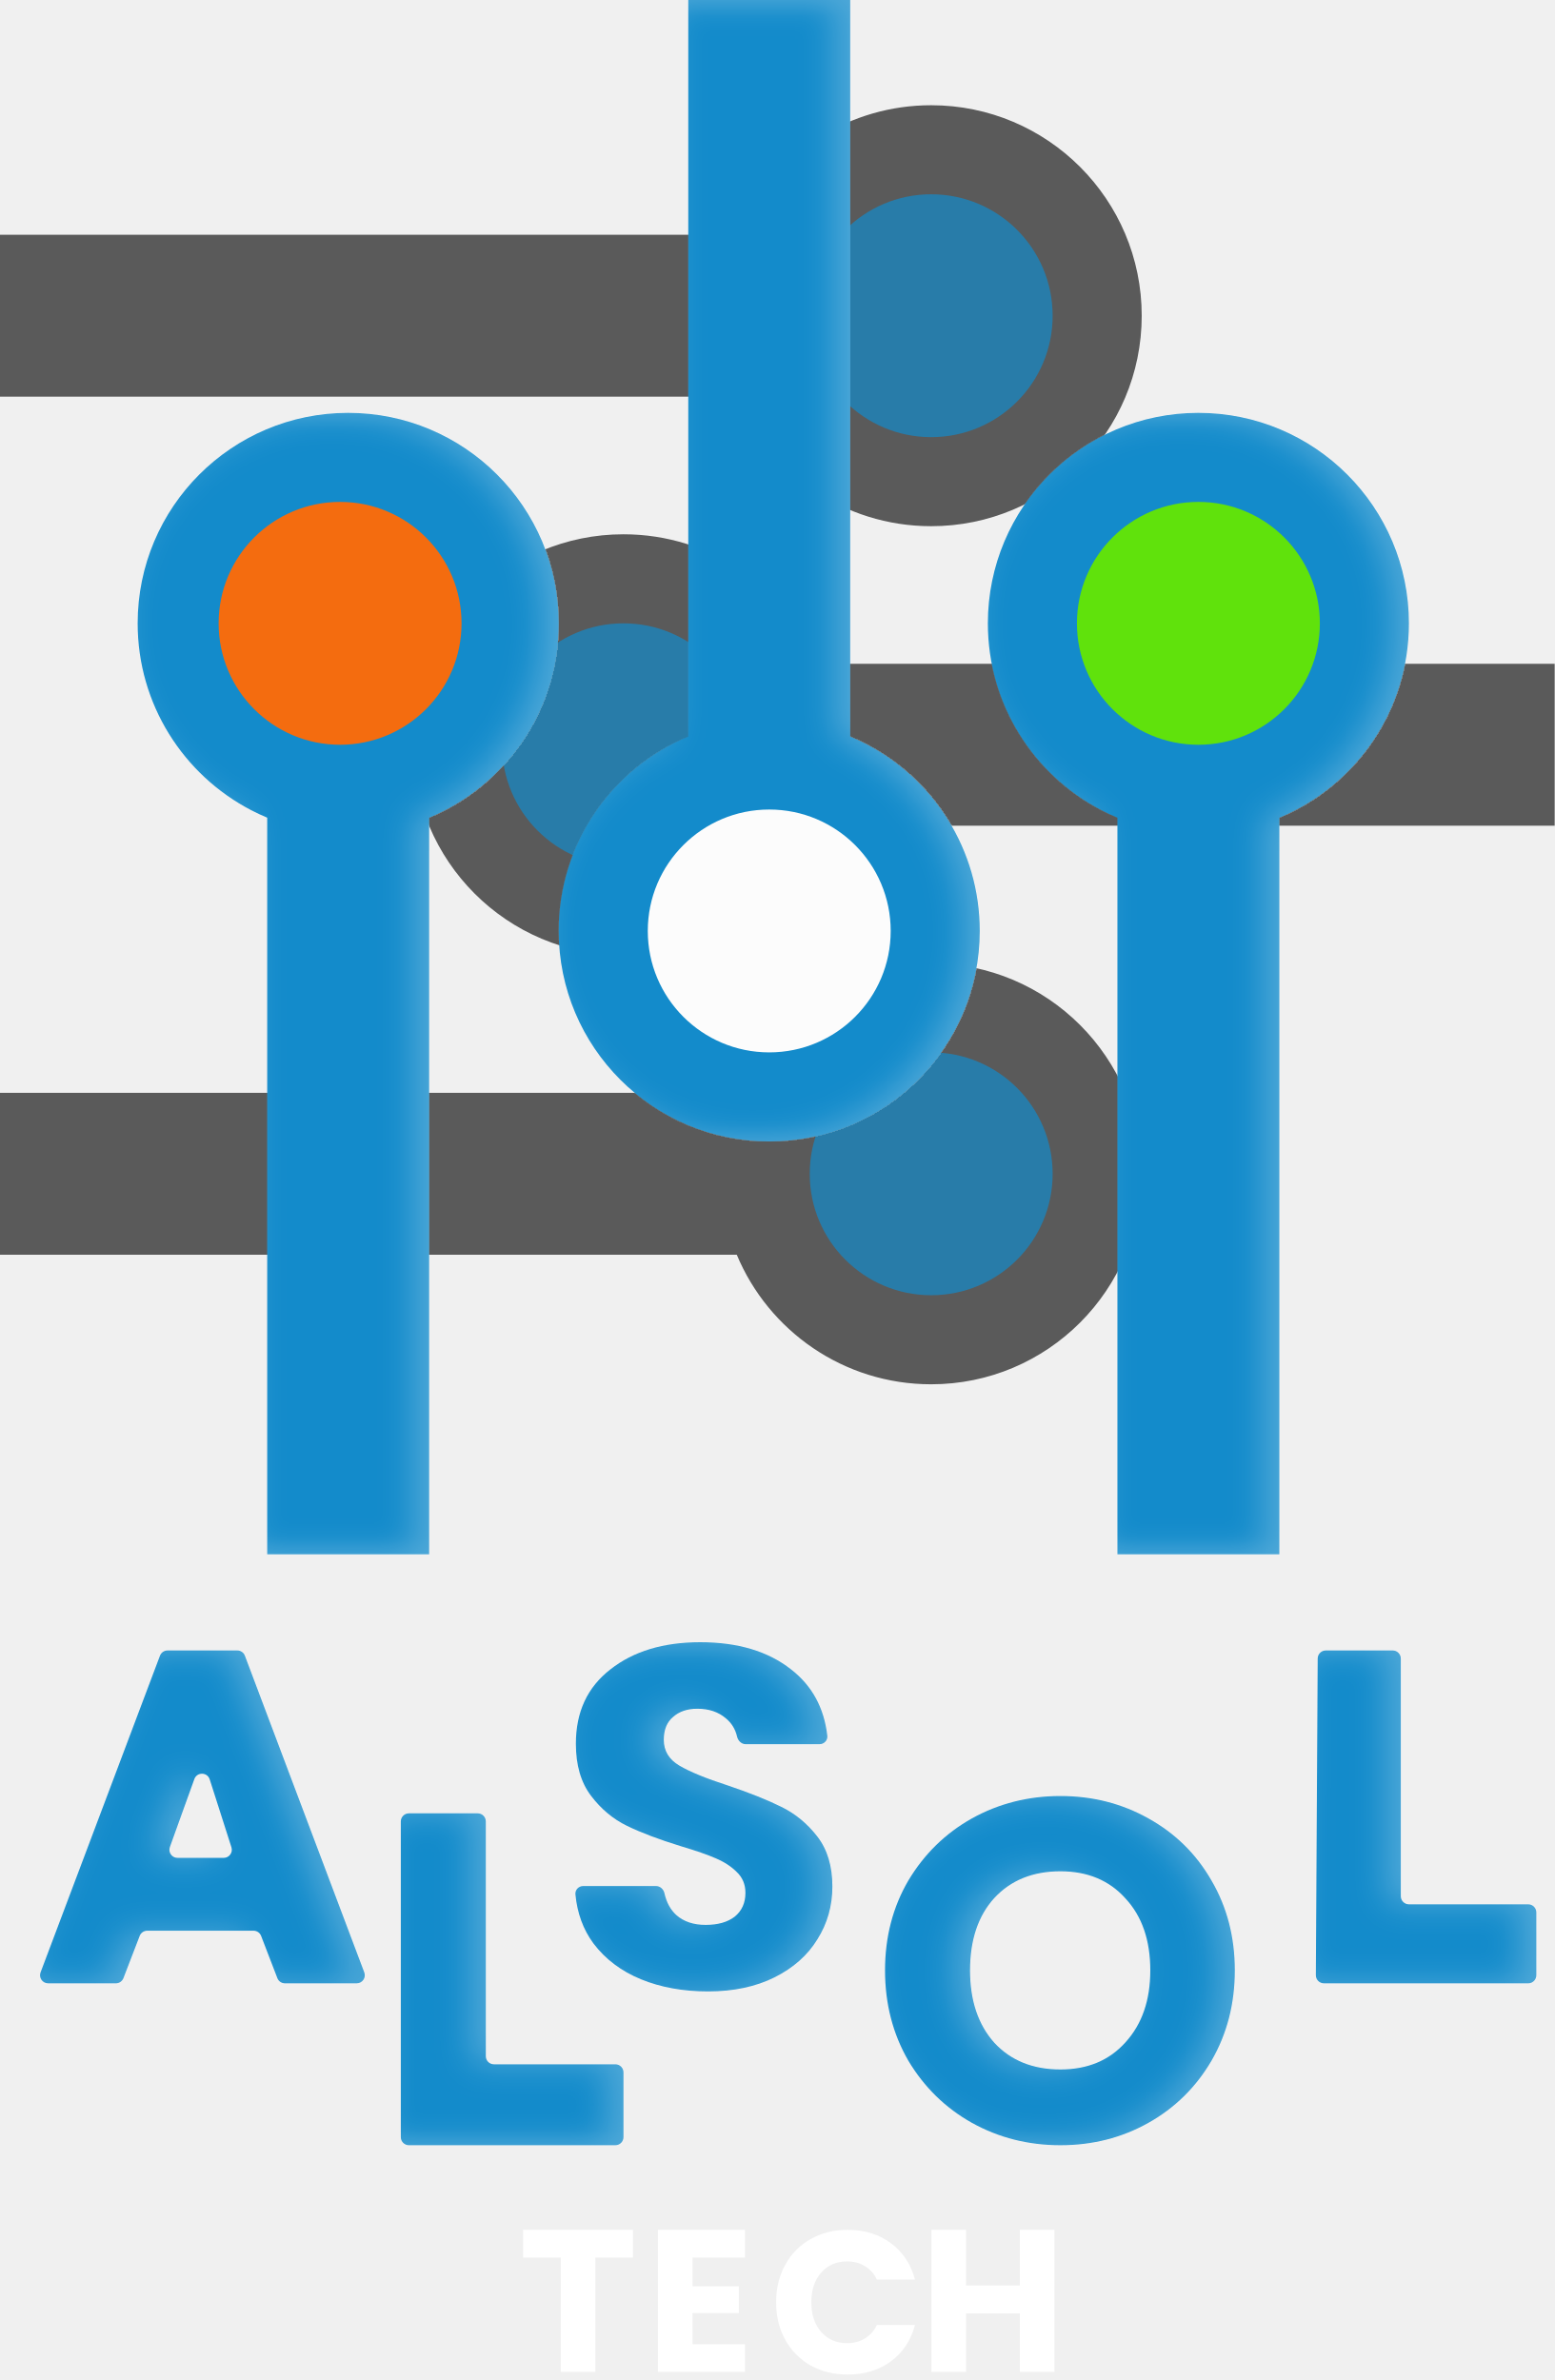
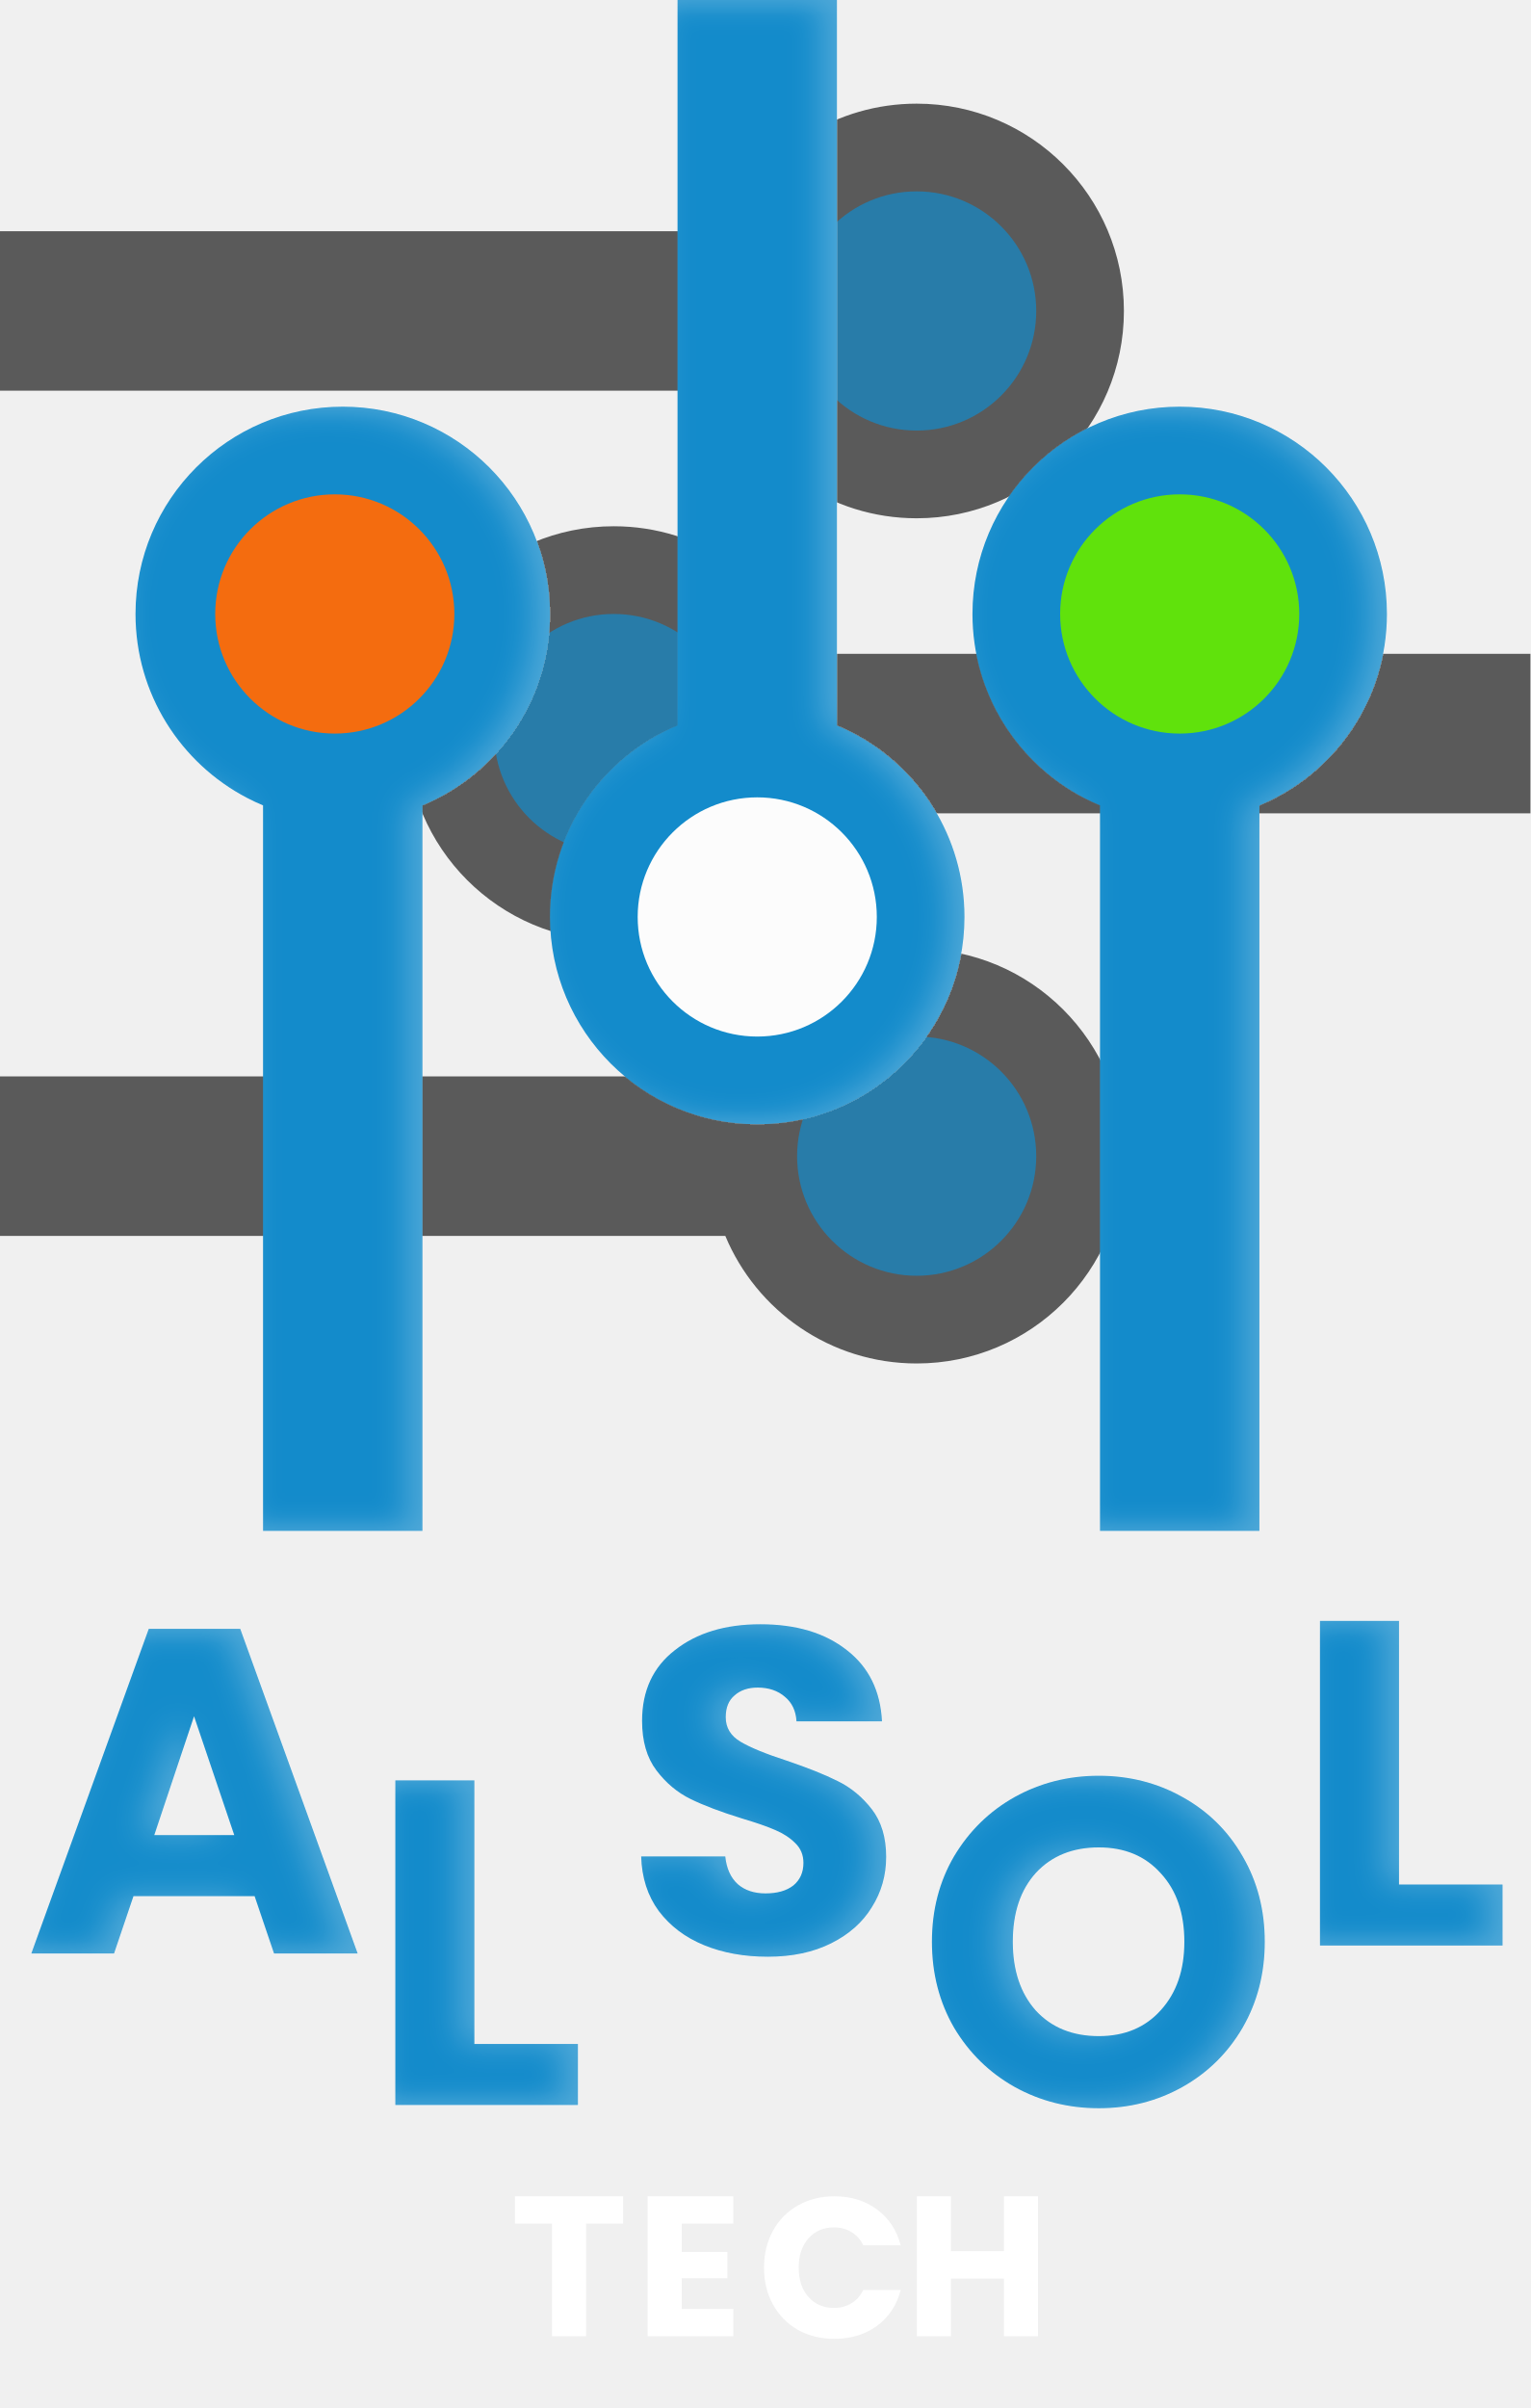
- <svg xmlns="http://www.w3.org/2000/svg" id="png" viewBox="0 0 192 294" fill="none">
+ <svg xmlns="http://www.w3.org/2000/svg" width="192" height="302" viewBox="0 0 192 302" fill="none">
  <g id="logo-light">
-     <g id="Group 4">
+     <g id="sub">
      <g id="opachity25">
        <path id="Ellipse 7" d="M115 13C129.359 13 141 24.641 141 39C141 53.359 129.359 65 115 65C104.184 65 94.911 58.396 90.993 49L8.74228e-08 49L-7.86805e-07 29L90.993 29C91.277 28.318 91.59 27.651 91.929 27C96.265 18.68 104.969 13 115 13Z" fill="#1A1A1A" fill-opacity="0.7" />
        <circle id="Ellipse 3" cx="115" cy="39" r="15" transform="rotate(90 115 39)" fill="#138BCB" fill-opacity="0.7" />
      </g>
      <g id="opachity25_2">
        <path id="Ellipse 6" d="M115 119C129.359 119 141 130.641 141 145C141 159.359 129.359 171 115 171C104.184 171 94.911 164.396 90.993 155L8.74228e-08 155L-7.86805e-07 135L90.993 135C91.277 134.318 91.59 133.651 91.929 133C96.265 124.68 104.969 119 115 119Z" fill="#1A1A1A" fill-opacity="0.7" />
        <circle id="Ellipse 1" cx="115" cy="145" r="15" transform="rotate(90 115 145)" fill="#138BCB" fill-opacity="0.7" />
      </g>
      <g id="opachity25_3">
        <path id="Ellipse 5" d="M77 118C62.641 118 51 106.359 51 92C51 77.641 62.641 66 77 66C87.816 66 97.089 72.604 101.007 82L192 82V102L101.007 102C100.723 102.682 100.41 103.349 100.071 104C95.735 112.32 87.031 118 77 118Z" fill="#1A1A1A" fill-opacity="0.7" />
        <circle id="Ellipse 2" cx="77" cy="92" r="15" transform="rotate(90 76.9999 92)" fill="#138BCB" fill-opacity="0.7" />
      </g>
    </g>
-     <g id="Group 5">
+     <g id="main">
      <g id="left">
        <g id="bar-left" filter="url(#filter0_i)">
          <path d="M17 77C17 62.641 28.641 51 43 51C57.359 51 69 62.641 69 77C69 87.816 62.396 97.089 53 101.007L53 192L33 192L33 101.007C32.318 100.723 31.651 100.41 31 100.071C22.68 95.735 17 87.031 17 77Z" fill="#138BCB" />
        </g>
        <circle id="orange" cx="42" cy="77" r="15" fill="#F46C0F" />
      </g>
      <g id="center">
        <g id="bar-center" filter="url(#filter1_i)">
          <path d="M121 115C121 129.359 109.359 141 95 141C80.641 141 69 129.359 69 115C69 104.184 75.604 94.911 85 90.993L85 8.74228e-08L105 -7.86805e-07L105 90.993C105.682 91.277 106.349 91.59 107 91.929C115.32 96.265 121 104.969 121 115Z" fill="#138BCB" />
        </g>
        <circle id="white" cx="95" cy="115" r="15" fill="#FCFCFC" />
      </g>
      <g id="right">
        <g id="bar-right" filter="url(#filter2_i)">
          <path d="M122 77C122 62.641 133.641 51 148 51C162.359 51 174 62.641 174 77C174 87.816 167.396 97.089 158 101.007L158 192L138 192L138 101.007C137.318 100.723 136.651 100.41 136 100.071C127.68 95.735 122 87.031 122 77Z" fill="#138BCB" />
        </g>
        <circle id="green" cx="148" cy="77" r="15" fill="#60E20C" />
      </g>
    </g>
-     <g id="ALSOL" filter="url(#filter3_i)">
-       <path d="M32.246 239.141C32.098 238.755 31.727 238.5 31.313 238.5H18.187C17.773 238.5 17.402 238.755 17.253 239.141L15.246 244.359C15.098 244.745 14.727 245 14.313 245H5.946C5.247 245 4.763 244.301 5.01 243.647L19.756 204.527C19.903 204.138 20.276 203.88 20.692 203.88H29.308C29.724 203.88 30.097 204.138 30.244 204.527L44.99 243.647C45.237 244.301 44.753 245 44.054 245H35.187C34.773 245 34.402 244.745 34.254 244.359L32.246 239.141ZM27.63 229.5C28.308 229.5 28.789 228.84 28.582 228.195L25.897 219.802C25.606 218.893 24.327 218.87 24.003 219.768L20.982 228.161C20.747 228.813 21.23 229.5 21.923 229.5H27.63Z" fill="#138BCB" />
-       <path d="M60 254C60 254.552 60.448 255 61 255H76C76.552 255 77 255.448 77 256V264C77 264.552 76.552 265 76 265H50.5C49.948 265 49.5 264.552 49.5 264V225C49.5 224.448 49.948 224 50.5 224H59C59.552 224 60 224.448 60 225V254Z" fill="#138BCB" />
-       <path d="M87.44 246C84.36 246 81.6 245.5 79.16 244.5C76.72 243.5 74.76 242.02 73.28 240.06C72.022 238.348 71.283 236.33 71.063 234.007C71.01 233.446 71.466 232.98 72.029 232.98H81.017C81.53 232.98 81.951 233.37 82.061 233.871C82.311 235.005 82.804 235.908 83.54 236.58C84.46 237.38 85.66 237.78 87.14 237.78C88.66 237.78 89.86 237.44 90.74 236.76C91.62 236.04 92.06 235.06 92.06 233.82C92.06 232.78 91.7 231.92 90.98 231.24C90.3 230.56 89.44 230 88.4 229.56C87.4 229.12 85.96 228.62 84.08 228.06C81.36 227.22 79.14 226.38 77.42 225.54C75.7 224.7 74.22 223.46 72.98 221.82C71.74 220.18 71.12 218.04 71.12 215.4C71.12 211.48 72.54 208.42 75.38 206.22C78.22 203.98 81.92 202.86 86.48 202.86C91.12 202.86 94.86 203.98 97.7 206.22C100.284 208.222 101.776 210.952 102.174 214.412C102.239 214.98 101.78 215.46 101.208 215.46H92.103C91.573 215.46 91.149 215.043 91.029 214.527C90.814 213.606 90.358 212.856 89.66 212.28C88.74 211.48 87.56 211.08 86.12 211.08C84.88 211.08 83.88 211.42 83.12 212.1C82.36 212.74 81.98 213.68 81.98 214.92C81.98 216.28 82.62 217.34 83.9 218.1C85.18 218.86 87.18 219.68 89.9 220.56C92.62 221.48 94.82 222.36 96.5 223.2C98.22 224.04 99.7 225.26 100.94 226.86C102.18 228.46 102.8 230.52 102.8 233.04C102.8 235.44 102.18 237.62 100.94 239.58C99.74 241.54 97.98 243.1 95.66 244.26C93.34 245.42 90.6 246 87.44 246Z" fill="#138BCB" />
-       <path d="M130.96 265C127 265 123.36 264.08 120.04 262.24C116.76 260.4 114.14 257.84 112.18 254.56C110.26 251.24 109.3 247.52 109.3 243.4C109.3 239.28 110.26 235.58 112.18 232.3C114.14 229.02 116.76 226.46 120.04 224.62C123.36 222.78 127 221.86 130.96 221.86C134.92 221.86 138.54 222.78 141.82 224.62C145.14 226.46 147.74 229.02 149.62 232.3C151.54 235.58 152.5 239.28 152.5 243.4C152.5 247.52 151.54 251.24 149.62 254.56C147.7 257.84 145.1 260.4 141.82 262.24C138.54 264.08 134.92 265 130.96 265ZM130.96 255.64C134.32 255.64 137 254.52 139 252.28C141.04 250.04 142.06 247.08 142.06 243.4C142.06 239.68 141.04 236.72 139 234.52C137 232.28 134.32 231.16 130.96 231.16C127.56 231.16 124.84 232.26 122.8 234.46C120.8 236.66 119.8 239.64 119.8 243.4C119.8 247.12 120.8 250.1 122.8 252.34C124.84 254.54 127.56 255.64 130.96 255.64Z" fill="#138BCB" />
-       <path d="M173 234.238C173 234.79 173.448 235.238 174 235.238H188.736C189.289 235.238 189.736 235.686 189.736 236.238V244C189.736 244.552 189.289 245 188.736 245H163.506C162.951 245 162.503 244.549 162.506 243.994L162.734 204.874C162.737 204.324 163.184 203.88 163.734 203.88H172C172.552 203.88 173 204.328 173 204.88V234.238Z" fill="#138BCB" />
-     </g>
    <g id="TECH">
      <path d="M78.175 275.45V278.875H73.525V293H69.25V278.875H64.6V275.45H78.175Z" fill="white" />
      <path d="M85.525 278.875V282.425H91.25V285.725H85.525V289.575H92V293H81.25V275.45H92V278.875H85.525Z" fill="white" />
      <path d="M95.85 284.4C95.85 282.667 96.225 281.125 96.975 279.775C97.725 278.408 98.767 277.35 100.1 276.6C101.45 275.833 102.975 275.45 104.675 275.45C106.758 275.45 108.542 276 110.025 277.1C111.508 278.2 112.5 279.7 113 281.6H108.3C107.95 280.867 107.45 280.308 106.8 279.925C106.167 279.542 105.442 279.35 104.625 279.35C103.308 279.35 102.242 279.808 101.425 280.725C100.608 281.642 100.2 282.867 100.2 284.4C100.2 285.933 100.608 287.158 101.425 288.075C102.242 288.992 103.308 289.45 104.625 289.45C105.442 289.45 106.167 289.258 106.8 288.875C107.45 288.492 107.95 287.933 108.3 287.2H113C112.5 289.1 111.508 290.6 110.025 291.7C108.542 292.783 106.758 293.325 104.675 293.325C102.975 293.325 101.45 292.95 100.1 292.2C98.767 291.433 97.725 290.375 96.975 289.025C96.225 287.675 95.85 286.133 95.85 284.4Z" fill="white" />
      <path d="M130.226 275.45V293H125.951V285.775H119.301V293H115.026V275.45H119.301V282.325H125.951V275.45H130.226Z" fill="white" />
+     </g>
+     <g id="text">
+       <g id="A" filter="url(#filter3_i)">
+         <path d="M31.942 237.808H16.746L14.31 245H3.928L18.66 204.284H30.144L44.876 245H34.378L31.942 237.808ZM29.39 230.152L24.344 215.246L19.356 230.152H29.39Z" fill="#148CCB" />
+       </g>
+       <g id="L" filter="url(#filter4_i)">
+         <path d="M175.514 236.344H188.506V244H165.596V203.284H175.514V236.344Z" fill="#138BCB" />
+       </g>
+       <g id="L_2" filter="url(#filter5_i)">
+         <path d="M59.514 256.344H72.506V264H49.596V223.284H59.514V256.344Z" fill="#138BCB" />
+       </g>
+       <g id="S" filter="url(#filter6_i)">
+         <path d="M96.328 245.406C93.351 245.406 90.683 244.923 88.324 243.956C85.965 242.989 84.071 241.559 82.64 239.664C81.248 237.769 80.513 235.488 80.436 232.82H90.992C91.147 234.328 91.669 235.488 92.558 236.3C93.447 237.073 94.607 237.46 96.038 237.46C97.507 237.46 98.667 237.131 99.518 236.474C100.369 235.778 100.794 234.831 100.794 233.632C100.794 232.627 100.446 231.795 99.75 231.138C99.093 230.481 98.261 229.939 97.256 229.514C96.289 229.089 94.897 228.605 93.08 228.064C90.451 227.252 88.305 226.44 86.642 225.628C84.979 224.816 83.549 223.617 82.35 222.032C81.151 220.447 80.552 218.378 80.552 215.826C80.552 212.037 81.925 209.079 84.67 206.952C87.415 204.787 90.992 203.704 95.4 203.704C99.885 203.704 103.501 204.787 106.246 206.952C108.991 209.079 110.461 212.056 110.654 215.884H99.924C99.847 214.569 99.363 213.545 98.474 212.81C97.585 212.037 96.444 211.65 95.052 211.65C93.853 211.65 92.887 211.979 92.152 212.636C91.417 213.255 91.05 214.163 91.05 215.362C91.05 216.677 91.669 217.701 92.906 218.436C94.143 219.171 96.077 219.963 98.706 220.814C101.335 221.703 103.462 222.554 105.086 223.366C106.749 224.178 108.179 225.357 109.378 226.904C110.577 228.451 111.176 230.442 111.176 232.878C111.176 235.198 110.577 237.305 109.378 239.2C108.218 241.095 106.517 242.603 104.274 243.724C102.031 244.845 99.383 245.406 96.328 245.406Z" fill="#138BCB" />
+       </g>
+       <g id="O" filter="url(#filter7_i)">
+         <path d="M137.852 264.406C134.024 264.406 130.505 263.517 127.296 261.738C124.125 259.959 121.593 257.485 119.698 254.314C117.842 251.105 116.914 247.509 116.914 243.526C116.914 239.543 117.842 235.967 119.698 232.796C121.593 229.625 124.125 227.151 127.296 225.372C130.505 223.593 134.024 222.704 137.852 222.704C141.68 222.704 145.179 223.593 148.35 225.372C151.559 227.151 154.073 229.625 155.89 232.796C157.746 235.967 158.674 239.543 158.674 243.526C158.674 247.509 157.746 251.105 155.89 254.314C154.034 257.485 151.521 259.959 148.35 261.738C145.179 263.517 141.68 264.406 137.852 264.406ZM137.852 255.358C141.1 255.358 143.691 254.275 145.624 252.11C147.596 249.945 148.582 247.083 148.582 243.526C148.582 239.93 147.596 237.069 145.624 234.942C143.691 232.777 141.1 231.694 137.852 231.694C134.565 231.694 131.936 232.757 129.964 234.884C128.031 237.011 127.064 239.891 127.064 243.526C127.064 247.122 128.031 250.003 129.964 252.168C131.936 254.295 134.565 255.358 137.852 255.358Z" fill="#138BCB" />
+       </g>
    </g>
  </g>
  <defs>
    <filter id="filter0_i" x="15" y="51" width="54" height="141" filterUnits="userSpaceOnUse" color-interpolation-filters="sRGB">
      <feFlood flood-opacity="0" result="BackgroundImageFix" />
      <feBlend mode="normal" in="SourceGraphic" in2="BackgroundImageFix" result="shape" />
      <feColorMatrix in="SourceAlpha" type="matrix" values="0 0 0 0 0 0 0 0 0 0 0 0 0 0 0 0 0 0 127 0" result="hardAlpha" />
      <feOffset dx="-2" />
      <feGaussianBlur stdDeviation="2" />
      <feComposite in2="hardAlpha" operator="arithmetic" k2="-1" k3="1" />
      <feColorMatrix type="matrix" values="0 0 0 0 1 0 0 0 0 1 0 0 0 0 1 0 0 0 0.25 0" />
      <feBlend mode="normal" in2="shape" result="effect1_innerShadow" />
    </filter>
    <filter id="filter1_i" x="67" y="0" width="54" height="141" filterUnits="userSpaceOnUse" color-interpolation-filters="sRGB">
      <feFlood flood-opacity="0" result="BackgroundImageFix" />
      <feBlend mode="normal" in="SourceGraphic" in2="BackgroundImageFix" result="shape" />
      <feColorMatrix in="SourceAlpha" type="matrix" values="0 0 0 0 0 0 0 0 0 0 0 0 0 0 0 0 0 0 127 0" result="hardAlpha" />
      <feOffset dx="-2" />
      <feGaussianBlur stdDeviation="2" />
      <feComposite in2="hardAlpha" operator="arithmetic" k2="-1" k3="1" />
      <feColorMatrix type="matrix" values="0 0 0 0 1 0 0 0 0 1 0 0 0 0 1 0 0 0 0.25 0" />
      <feBlend mode="normal" in2="shape" result="effect1_innerShadow" />
    </filter>
    <filter id="filter2_i" x="120" y="51" width="54" height="141" filterUnits="userSpaceOnUse" color-interpolation-filters="sRGB">
      <feFlood flood-opacity="0" result="BackgroundImageFix" />
      <feBlend mode="normal" in="SourceGraphic" in2="BackgroundImageFix" result="shape" />
      <feColorMatrix in="SourceAlpha" type="matrix" values="0 0 0 0 0 0 0 0 0 0 0 0 0 0 0 0 0 0 127 0" result="hardAlpha" />
      <feOffset dx="-2" />
      <feGaussianBlur stdDeviation="2" />
      <feComposite in2="hardAlpha" operator="arithmetic" k2="-1" k3="1" />
      <feColorMatrix type="matrix" values="0 0 0 0 1 0 0 0 0 1 0 0 0 0 1 0 0 0 0.25 0" />
      <feBlend mode="normal" in2="shape" result="effect1_innerShadow" />
    </filter>
-     <filter id="filter3_i" x="2.945" y="202.86" width="186.792" height="62.14" filterUnits="userSpaceOnUse" color-interpolation-filters="sRGB">
+     <filter id="filter3_i" x="1.928" y="204.284" width="42.948" height="40.716" filterUnits="userSpaceOnUse" color-interpolation-filters="sRGB">
+       <feFlood flood-opacity="0" result="BackgroundImageFix" />
+       <feBlend mode="normal" in="SourceGraphic" in2="BackgroundImageFix" result="shape" />
+       <feColorMatrix in="SourceAlpha" type="matrix" values="0 0 0 0 0 0 0 0 0 0 0 0 0 0 0 0 0 0 127 0" result="hardAlpha" />
+       <feOffset dx="-2" />
+       <feGaussianBlur stdDeviation="2" />
+       <feComposite in2="hardAlpha" operator="arithmetic" k2="-1" k3="1" />
+       <feColorMatrix type="matrix" values="0 0 0 0 1 0 0 0 0 1 0 0 0 0 1 0 0 0 0.25 0" />
+       <feBlend mode="normal" in2="shape" result="effect1_innerShadow" />
+     </filter>
+     <filter id="filter4_i" x="163.596" y="203.284" width="24.91" height="40.716" filterUnits="userSpaceOnUse" color-interpolation-filters="sRGB">
+       <feFlood flood-opacity="0" result="BackgroundImageFix" />
+       <feBlend mode="normal" in="SourceGraphic" in2="BackgroundImageFix" result="shape" />
+       <feColorMatrix in="SourceAlpha" type="matrix" values="0 0 0 0 0 0 0 0 0 0 0 0 0 0 0 0 0 0 127 0" result="hardAlpha" />
+       <feOffset dx="-2" />
+       <feGaussianBlur stdDeviation="2" />
+       <feComposite in2="hardAlpha" operator="arithmetic" k2="-1" k3="1" />
+       <feColorMatrix type="matrix" values="0 0 0 0 1 0 0 0 0 1 0 0 0 0 1 0 0 0 0.25 0" />
+       <feBlend mode="normal" in2="shape" result="effect1_innerShadow" />
+     </filter>
+     <filter id="filter5_i" x="47.596" y="223.284" width="24.91" height="40.716" filterUnits="userSpaceOnUse" color-interpolation-filters="sRGB">
+       <feFlood flood-opacity="0" result="BackgroundImageFix" />
+       <feBlend mode="normal" in="SourceGraphic" in2="BackgroundImageFix" result="shape" />
+       <feColorMatrix in="SourceAlpha" type="matrix" values="0 0 0 0 0 0 0 0 0 0 0 0 0 0 0 0 0 0 127 0" result="hardAlpha" />
+       <feOffset dx="-2" />
+       <feGaussianBlur stdDeviation="2" />
+       <feComposite in2="hardAlpha" operator="arithmetic" k2="-1" k3="1" />
+       <feColorMatrix type="matrix" values="0 0 0 0 1 0 0 0 0 1 0 0 0 0 1 0 0 0 0.25 0" />
+       <feBlend mode="normal" in2="shape" result="effect1_innerShadow" />
+     </filter>
+     <filter id="filter6_i" x="78.436" y="203.704" width="32.74" height="41.702" filterUnits="userSpaceOnUse" color-interpolation-filters="sRGB">
+       <feFlood flood-opacity="0" result="BackgroundImageFix" />
+       <feBlend mode="normal" in="SourceGraphic" in2="BackgroundImageFix" result="shape" />
+       <feColorMatrix in="SourceAlpha" type="matrix" values="0 0 0 0 0 0 0 0 0 0 0 0 0 0 0 0 0 0 127 0" result="hardAlpha" />
+       <feOffset dx="-2" />
+       <feGaussianBlur stdDeviation="2" />
+       <feComposite in2="hardAlpha" operator="arithmetic" k2="-1" k3="1" />
+       <feColorMatrix type="matrix" values="0 0 0 0 1 0 0 0 0 1 0 0 0 0 1 0 0 0 0.25 0" />
+       <feBlend mode="normal" in2="shape" result="effect1_innerShadow" />
+     </filter>
+     <filter id="filter7_i" x="114.914" y="222.704" width="43.76" height="41.702" filterUnits="userSpaceOnUse" color-interpolation-filters="sRGB">
      <feFlood flood-opacity="0" result="BackgroundImageFix" />
      <feBlend mode="normal" in="SourceGraphic" in2="BackgroundImageFix" result="shape" />
      <feColorMatrix in="SourceAlpha" type="matrix" values="0 0 0 0 0 0 0 0 0 0 0 0 0 0 0 0 0 0 127 0" result="hardAlpha" />
      <feOffset dx="-2" />
      <feGaussianBlur stdDeviation="2" />
      <feComposite in2="hardAlpha" operator="arithmetic" k2="-1" k3="1" />
      <feColorMatrix type="matrix" values="0 0 0 0 1 0 0 0 0 1 0 0 0 0 1 0 0 0 0.25 0" />
      <feBlend mode="normal" in2="shape" result="effect1_innerShadow" />
    </filter>
  </defs>
</svg>
